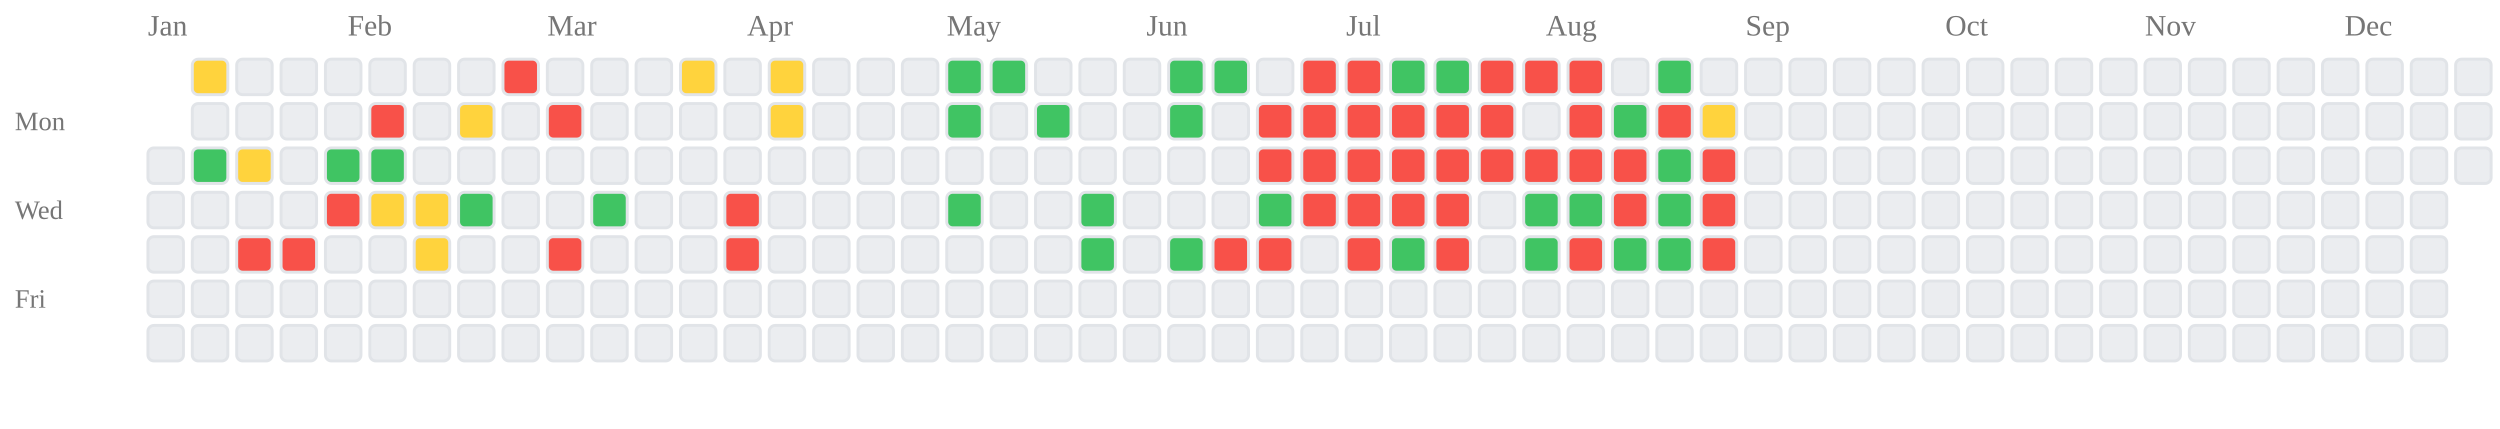
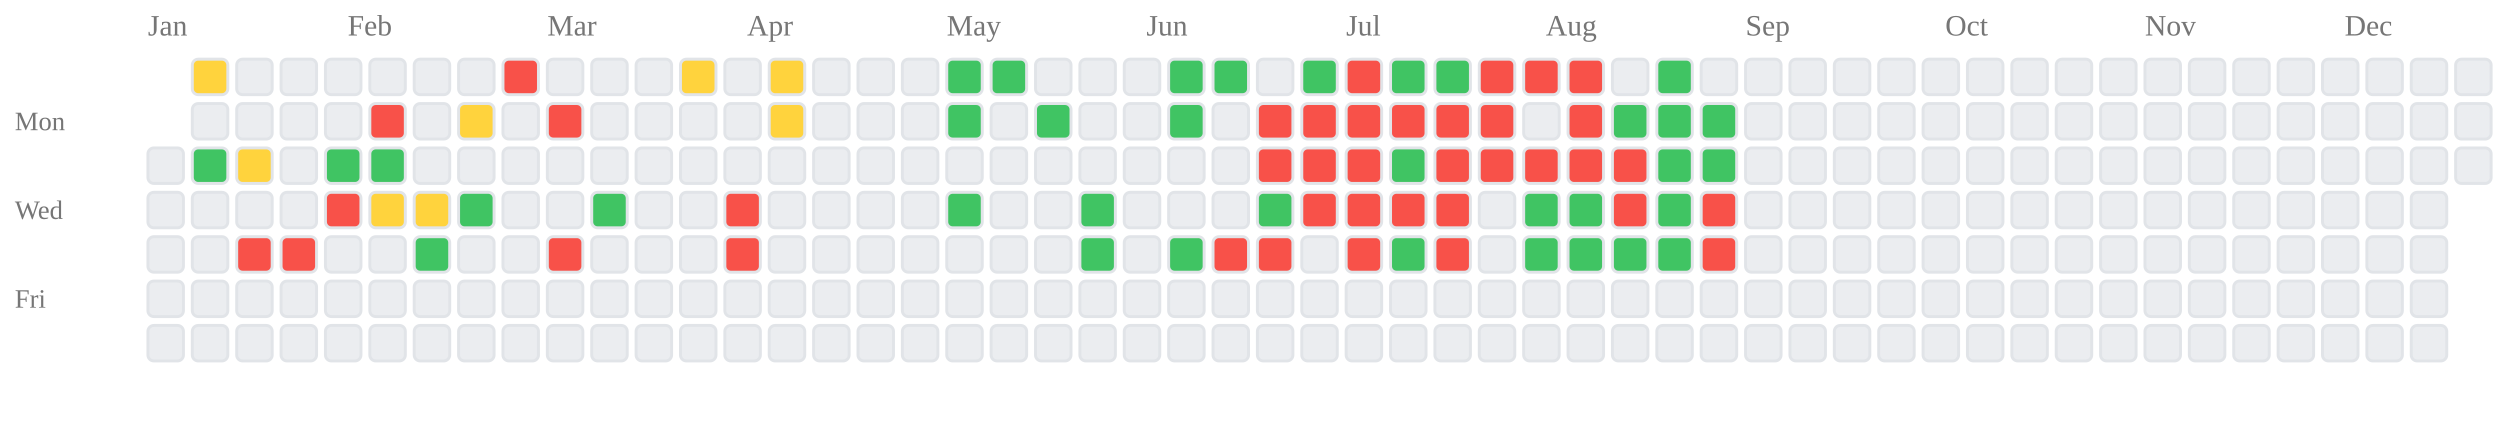
<svg xmlns="http://www.w3.org/2000/svg" width="845" height="145">
  <style>
        .month { font-size: 10px; fill: #767676; }
        .day { font-size: 9px; fill: #767676; }
        .cell { stroke: #e1e4e8; stroke-width: 1; }
        .cell-profit { fill: #40c463; }
        .cell-loss { fill: #f85149; }
        .cell-breakeven { fill: #ffd33d; }
        .cell-empty { fill: #ebedf0; }
    </style>
  <text x="50.0" y="12" class="month">Jan</text>
  <text x="117.5" y="12" class="month">Feb</text>
  <text x="185.0" y="12" class="month">Mar</text>
  <text x="252.5" y="12" class="month">Apr</text>
  <text x="320.0" y="12" class="month">May</text>
  <text x="387.5" y="12" class="month">Jun</text>
  <text x="455.0" y="12" class="month">Jul</text>
  <text x="522.5" y="12" class="month">Aug</text>
  <text x="590.0" y="12" class="month">Sep</text>
  <text x="657.5" y="12" class="month">Oct</text>
  <text x="725.0" y="12" class="month">Nov</text>
  <text x="792.5" y="12" class="month">Dec</text>
  <text x="5" y="44" class="day">Mon</text>
  <text x="5" y="74" class="day">Wed</text>
  <text x="5" y="104" class="day">Fri</text>
  <rect x="50" y="50" width="12" height="12" class="cell cell-empty" rx="2" ry="2" />
  <rect x="50" y="65" width="12" height="12" class="cell cell-empty" rx="2" ry="2" />
  <rect x="50" y="80" width="12" height="12" class="cell cell-empty" rx="2" ry="2" />
  <rect x="50" y="95" width="12" height="12" class="cell cell-empty" rx="2" ry="2" />
  <rect x="50" y="110" width="12" height="12" class="cell cell-empty" rx="2" ry="2" />
  <rect x="65" y="20" width="12" height="12" class="cell cell-breakeven" rx="2" ry="2" />
  <rect x="65" y="35" width="12" height="12" class="cell cell-empty" rx="2" ry="2" />
  <rect x="65" y="50" width="12" height="12" class="cell cell-profit" rx="2" ry="2" />
  <rect x="65" y="65" width="12" height="12" class="cell cell-empty" rx="2" ry="2" />
  <rect x="65" y="80" width="12" height="12" class="cell cell-empty" rx="2" ry="2" />
  <rect x="65" y="95" width="12" height="12" class="cell cell-empty" rx="2" ry="2" />
  <rect x="65" y="110" width="12" height="12" class="cell cell-empty" rx="2" ry="2" />
  <rect x="80" y="20" width="12" height="12" class="cell cell-empty" rx="2" ry="2" />
  <rect x="80" y="35" width="12" height="12" class="cell cell-empty" rx="2" ry="2" />
  <rect x="80" y="50" width="12" height="12" class="cell cell-breakeven" rx="2" ry="2" />
  <rect x="80" y="65" width="12" height="12" class="cell cell-empty" rx="2" ry="2" />
  <rect x="80" y="80" width="12" height="12" class="cell cell-loss" rx="2" ry="2" />
  <rect x="80" y="95" width="12" height="12" class="cell cell-empty" rx="2" ry="2" />
  <rect x="80" y="110" width="12" height="12" class="cell cell-empty" rx="2" ry="2" />
  <rect x="95" y="20" width="12" height="12" class="cell cell-empty" rx="2" ry="2" />
  <rect x="95" y="35" width="12" height="12" class="cell cell-empty" rx="2" ry="2" />
  <rect x="95" y="50" width="12" height="12" class="cell cell-empty" rx="2" ry="2" />
  <rect x="95" y="65" width="12" height="12" class="cell cell-empty" rx="2" ry="2" />
  <rect x="95" y="80" width="12" height="12" class="cell cell-loss" rx="2" ry="2" />
  <rect x="95" y="95" width="12" height="12" class="cell cell-empty" rx="2" ry="2" />
  <rect x="95" y="110" width="12" height="12" class="cell cell-empty" rx="2" ry="2" />
  <rect x="110" y="20" width="12" height="12" class="cell cell-empty" rx="2" ry="2" />
  <rect x="110" y="35" width="12" height="12" class="cell cell-empty" rx="2" ry="2" />
  <rect x="110" y="50" width="12" height="12" class="cell cell-profit" rx="2" ry="2" />
  <rect x="110" y="65" width="12" height="12" class="cell cell-loss" rx="2" ry="2" />
  <rect x="110" y="80" width="12" height="12" class="cell cell-empty" rx="2" ry="2" />
  <rect x="110" y="95" width="12" height="12" class="cell cell-empty" rx="2" ry="2" />
  <rect x="110" y="110" width="12" height="12" class="cell cell-empty" rx="2" ry="2" />
  <rect x="125" y="20" width="12" height="12" class="cell cell-empty" rx="2" ry="2" />
  <rect x="125" y="35" width="12" height="12" class="cell cell-loss" rx="2" ry="2" />
  <rect x="125" y="50" width="12" height="12" class="cell cell-profit" rx="2" ry="2" />
  <rect x="125" y="65" width="12" height="12" class="cell cell-breakeven" rx="2" ry="2" />
  <rect x="125" y="80" width="12" height="12" class="cell cell-empty" rx="2" ry="2" />
  <rect x="125" y="95" width="12" height="12" class="cell cell-empty" rx="2" ry="2" />
  <rect x="125" y="110" width="12" height="12" class="cell cell-empty" rx="2" ry="2" />
  <rect x="140" y="20" width="12" height="12" class="cell cell-empty" rx="2" ry="2" />
  <rect x="140" y="35" width="12" height="12" class="cell cell-empty" rx="2" ry="2" />
  <rect x="140" y="50" width="12" height="12" class="cell cell-empty" rx="2" ry="2" />
  <rect x="140" y="65" width="12" height="12" class="cell cell-breakeven" rx="2" ry="2" />
-   <rect x="140" y="80" width="12" height="12" class="cell cell-breakeven" rx="2" ry="2" />
+   <rect x="140" y="80" width="12" height="12" class="cell cell-profit" rx="2" ry="2" />
  <rect x="140" y="95" width="12" height="12" class="cell cell-empty" rx="2" ry="2" />
  <rect x="140" y="110" width="12" height="12" class="cell cell-empty" rx="2" ry="2" />
  <rect x="155" y="20" width="12" height="12" class="cell cell-empty" rx="2" ry="2" />
  <rect x="155" y="35" width="12" height="12" class="cell cell-breakeven" rx="2" ry="2" />
  <rect x="155" y="50" width="12" height="12" class="cell cell-empty" rx="2" ry="2" />
  <rect x="155" y="65" width="12" height="12" class="cell cell-profit" rx="2" ry="2" />
  <rect x="155" y="80" width="12" height="12" class="cell cell-empty" rx="2" ry="2" />
  <rect x="155" y="95" width="12" height="12" class="cell cell-empty" rx="2" ry="2" />
  <rect x="155" y="110" width="12" height="12" class="cell cell-empty" rx="2" ry="2" />
  <rect x="170" y="20" width="12" height="12" class="cell cell-loss" rx="2" ry="2" />
  <rect x="170" y="35" width="12" height="12" class="cell cell-empty" rx="2" ry="2" />
  <rect x="170" y="50" width="12" height="12" class="cell cell-empty" rx="2" ry="2" />
  <rect x="170" y="65" width="12" height="12" class="cell cell-empty" rx="2" ry="2" />
  <rect x="170" y="80" width="12" height="12" class="cell cell-empty" rx="2" ry="2" />
  <rect x="170" y="95" width="12" height="12" class="cell cell-empty" rx="2" ry="2" />
  <rect x="170" y="110" width="12" height="12" class="cell cell-empty" rx="2" ry="2" />
  <rect x="185" y="20" width="12" height="12" class="cell cell-empty" rx="2" ry="2" />
  <rect x="185" y="35" width="12" height="12" class="cell cell-loss" rx="2" ry="2" />
  <rect x="185" y="50" width="12" height="12" class="cell cell-empty" rx="2" ry="2" />
  <rect x="185" y="65" width="12" height="12" class="cell cell-empty" rx="2" ry="2" />
  <rect x="185" y="80" width="12" height="12" class="cell cell-loss" rx="2" ry="2" />
  <rect x="185" y="95" width="12" height="12" class="cell cell-empty" rx="2" ry="2" />
  <rect x="185" y="110" width="12" height="12" class="cell cell-empty" rx="2" ry="2" />
  <rect x="200" y="20" width="12" height="12" class="cell cell-empty" rx="2" ry="2" />
  <rect x="200" y="35" width="12" height="12" class="cell cell-empty" rx="2" ry="2" />
  <rect x="200" y="50" width="12" height="12" class="cell cell-empty" rx="2" ry="2" />
  <rect x="200" y="65" width="12" height="12" class="cell cell-profit" rx="2" ry="2" />
  <rect x="200" y="80" width="12" height="12" class="cell cell-empty" rx="2" ry="2" />
  <rect x="200" y="95" width="12" height="12" class="cell cell-empty" rx="2" ry="2" />
  <rect x="200" y="110" width="12" height="12" class="cell cell-empty" rx="2" ry="2" />
  <rect x="215" y="20" width="12" height="12" class="cell cell-empty" rx="2" ry="2" />
  <rect x="215" y="35" width="12" height="12" class="cell cell-empty" rx="2" ry="2" />
  <rect x="215" y="50" width="12" height="12" class="cell cell-empty" rx="2" ry="2" />
  <rect x="215" y="65" width="12" height="12" class="cell cell-empty" rx="2" ry="2" />
  <rect x="215" y="80" width="12" height="12" class="cell cell-empty" rx="2" ry="2" />
  <rect x="215" y="95" width="12" height="12" class="cell cell-empty" rx="2" ry="2" />
  <rect x="215" y="110" width="12" height="12" class="cell cell-empty" rx="2" ry="2" />
  <rect x="230" y="20" width="12" height="12" class="cell cell-breakeven" rx="2" ry="2" />
  <rect x="230" y="35" width="12" height="12" class="cell cell-empty" rx="2" ry="2" />
  <rect x="230" y="50" width="12" height="12" class="cell cell-empty" rx="2" ry="2" />
  <rect x="230" y="65" width="12" height="12" class="cell cell-empty" rx="2" ry="2" />
  <rect x="230" y="80" width="12" height="12" class="cell cell-empty" rx="2" ry="2" />
  <rect x="230" y="95" width="12" height="12" class="cell cell-empty" rx="2" ry="2" />
  <rect x="230" y="110" width="12" height="12" class="cell cell-empty" rx="2" ry="2" />
  <rect x="245" y="20" width="12" height="12" class="cell cell-empty" rx="2" ry="2" />
  <rect x="245" y="35" width="12" height="12" class="cell cell-empty" rx="2" ry="2" />
  <rect x="245" y="50" width="12" height="12" class="cell cell-empty" rx="2" ry="2" />
  <rect x="245" y="65" width="12" height="12" class="cell cell-loss" rx="2" ry="2" />
  <rect x="245" y="80" width="12" height="12" class="cell cell-loss" rx="2" ry="2" />
  <rect x="245" y="95" width="12" height="12" class="cell cell-empty" rx="2" ry="2" />
  <rect x="245" y="110" width="12" height="12" class="cell cell-empty" rx="2" ry="2" />
  <rect x="260" y="20" width="12" height="12" class="cell cell-breakeven" rx="2" ry="2" />
  <rect x="260" y="35" width="12" height="12" class="cell cell-breakeven" rx="2" ry="2" />
  <rect x="260" y="50" width="12" height="12" class="cell cell-empty" rx="2" ry="2" />
  <rect x="260" y="65" width="12" height="12" class="cell cell-empty" rx="2" ry="2" />
  <rect x="260" y="80" width="12" height="12" class="cell cell-empty" rx="2" ry="2" />
  <rect x="260" y="95" width="12" height="12" class="cell cell-empty" rx="2" ry="2" />
  <rect x="260" y="110" width="12" height="12" class="cell cell-empty" rx="2" ry="2" />
  <rect x="275" y="20" width="12" height="12" class="cell cell-empty" rx="2" ry="2" />
  <rect x="275" y="35" width="12" height="12" class="cell cell-empty" rx="2" ry="2" />
  <rect x="275" y="50" width="12" height="12" class="cell cell-empty" rx="2" ry="2" />
  <rect x="275" y="65" width="12" height="12" class="cell cell-empty" rx="2" ry="2" />
  <rect x="275" y="80" width="12" height="12" class="cell cell-empty" rx="2" ry="2" />
  <rect x="275" y="95" width="12" height="12" class="cell cell-empty" rx="2" ry="2" />
  <rect x="275" y="110" width="12" height="12" class="cell cell-empty" rx="2" ry="2" />
  <rect x="290" y="20" width="12" height="12" class="cell cell-empty" rx="2" ry="2" />
  <rect x="290" y="35" width="12" height="12" class="cell cell-empty" rx="2" ry="2" />
  <rect x="290" y="50" width="12" height="12" class="cell cell-empty" rx="2" ry="2" />
  <rect x="290" y="65" width="12" height="12" class="cell cell-empty" rx="2" ry="2" />
  <rect x="290" y="80" width="12" height="12" class="cell cell-empty" rx="2" ry="2" />
  <rect x="290" y="95" width="12" height="12" class="cell cell-empty" rx="2" ry="2" />
  <rect x="290" y="110" width="12" height="12" class="cell cell-empty" rx="2" ry="2" />
  <rect x="305" y="20" width="12" height="12" class="cell cell-empty" rx="2" ry="2" />
  <rect x="305" y="35" width="12" height="12" class="cell cell-empty" rx="2" ry="2" />
  <rect x="305" y="50" width="12" height="12" class="cell cell-empty" rx="2" ry="2" />
  <rect x="305" y="65" width="12" height="12" class="cell cell-empty" rx="2" ry="2" />
  <rect x="305" y="80" width="12" height="12" class="cell cell-empty" rx="2" ry="2" />
  <rect x="305" y="95" width="12" height="12" class="cell cell-empty" rx="2" ry="2" />
  <rect x="305" y="110" width="12" height="12" class="cell cell-empty" rx="2" ry="2" />
  <rect x="320" y="20" width="12" height="12" class="cell cell-profit" rx="2" ry="2" />
  <rect x="320" y="35" width="12" height="12" class="cell cell-profit" rx="2" ry="2" />
  <rect x="320" y="50" width="12" height="12" class="cell cell-empty" rx="2" ry="2" />
  <rect x="320" y="65" width="12" height="12" class="cell cell-profit" rx="2" ry="2" />
  <rect x="320" y="80" width="12" height="12" class="cell cell-empty" rx="2" ry="2" />
  <rect x="320" y="95" width="12" height="12" class="cell cell-empty" rx="2" ry="2" />
  <rect x="320" y="110" width="12" height="12" class="cell cell-empty" rx="2" ry="2" />
  <rect x="335" y="20" width="12" height="12" class="cell cell-profit" rx="2" ry="2" />
  <rect x="335" y="35" width="12" height="12" class="cell cell-empty" rx="2" ry="2" />
  <rect x="335" y="50" width="12" height="12" class="cell cell-empty" rx="2" ry="2" />
  <rect x="335" y="65" width="12" height="12" class="cell cell-empty" rx="2" ry="2" />
  <rect x="335" y="80" width="12" height="12" class="cell cell-empty" rx="2" ry="2" />
  <rect x="335" y="95" width="12" height="12" class="cell cell-empty" rx="2" ry="2" />
  <rect x="335" y="110" width="12" height="12" class="cell cell-empty" rx="2" ry="2" />
  <rect x="350" y="20" width="12" height="12" class="cell cell-empty" rx="2" ry="2" />
  <rect x="350" y="35" width="12" height="12" class="cell cell-profit" rx="2" ry="2" />
  <rect x="350" y="50" width="12" height="12" class="cell cell-empty" rx="2" ry="2" />
  <rect x="350" y="65" width="12" height="12" class="cell cell-empty" rx="2" ry="2" />
  <rect x="350" y="80" width="12" height="12" class="cell cell-empty" rx="2" ry="2" />
  <rect x="350" y="95" width="12" height="12" class="cell cell-empty" rx="2" ry="2" />
  <rect x="350" y="110" width="12" height="12" class="cell cell-empty" rx="2" ry="2" />
  <rect x="365" y="20" width="12" height="12" class="cell cell-empty" rx="2" ry="2" />
  <rect x="365" y="35" width="12" height="12" class="cell cell-empty" rx="2" ry="2" />
  <rect x="365" y="50" width="12" height="12" class="cell cell-empty" rx="2" ry="2" />
  <rect x="365" y="65" width="12" height="12" class="cell cell-profit" rx="2" ry="2" />
  <rect x="365" y="80" width="12" height="12" class="cell cell-profit" rx="2" ry="2" />
  <rect x="365" y="95" width="12" height="12" class="cell cell-empty" rx="2" ry="2" />
  <rect x="365" y="110" width="12" height="12" class="cell cell-empty" rx="2" ry="2" />
  <rect x="380" y="20" width="12" height="12" class="cell cell-empty" rx="2" ry="2" />
  <rect x="380" y="35" width="12" height="12" class="cell cell-empty" rx="2" ry="2" />
  <rect x="380" y="50" width="12" height="12" class="cell cell-empty" rx="2" ry="2" />
  <rect x="380" y="65" width="12" height="12" class="cell cell-empty" rx="2" ry="2" />
  <rect x="380" y="80" width="12" height="12" class="cell cell-empty" rx="2" ry="2" />
  <rect x="380" y="95" width="12" height="12" class="cell cell-empty" rx="2" ry="2" />
  <rect x="380" y="110" width="12" height="12" class="cell cell-empty" rx="2" ry="2" />
  <rect x="395" y="20" width="12" height="12" class="cell cell-profit" rx="2" ry="2" />
  <rect x="395" y="35" width="12" height="12" class="cell cell-profit" rx="2" ry="2" />
  <rect x="395" y="50" width="12" height="12" class="cell cell-empty" rx="2" ry="2" />
  <rect x="395" y="65" width="12" height="12" class="cell cell-empty" rx="2" ry="2" />
  <rect x="395" y="80" width="12" height="12" class="cell cell-profit" rx="2" ry="2" />
  <rect x="395" y="95" width="12" height="12" class="cell cell-empty" rx="2" ry="2" />
  <rect x="395" y="110" width="12" height="12" class="cell cell-empty" rx="2" ry="2" />
  <rect x="410" y="20" width="12" height="12" class="cell cell-profit" rx="2" ry="2" />
  <rect x="410" y="35" width="12" height="12" class="cell cell-empty" rx="2" ry="2" />
  <rect x="410" y="50" width="12" height="12" class="cell cell-empty" rx="2" ry="2" />
  <rect x="410" y="65" width="12" height="12" class="cell cell-empty" rx="2" ry="2" />
  <rect x="410" y="80" width="12" height="12" class="cell cell-loss" rx="2" ry="2" />
  <rect x="410" y="95" width="12" height="12" class="cell cell-empty" rx="2" ry="2" />
  <rect x="410" y="110" width="12" height="12" class="cell cell-empty" rx="2" ry="2" />
  <rect x="425" y="20" width="12" height="12" class="cell cell-empty" rx="2" ry="2" />
  <rect x="425" y="35" width="12" height="12" class="cell cell-loss" rx="2" ry="2" />
  <rect x="425" y="50" width="12" height="12" class="cell cell-loss" rx="2" ry="2" />
  <rect x="425" y="65" width="12" height="12" class="cell cell-profit" rx="2" ry="2" />
  <rect x="425" y="80" width="12" height="12" class="cell cell-loss" rx="2" ry="2" />
  <rect x="425" y="95" width="12" height="12" class="cell cell-empty" rx="2" ry="2" />
  <rect x="425" y="110" width="12" height="12" class="cell cell-empty" rx="2" ry="2" />
-   <rect x="440" y="20" width="12" height="12" class="cell cell-loss" rx="2" ry="2" />
+   <rect x="440" y="20" width="12" height="12" class="cell cell-profit" rx="2" ry="2" />
  <rect x="440" y="35" width="12" height="12" class="cell cell-loss" rx="2" ry="2" />
  <rect x="440" y="50" width="12" height="12" class="cell cell-loss" rx="2" ry="2" />
  <rect x="440" y="65" width="12" height="12" class="cell cell-loss" rx="2" ry="2" />
  <rect x="440" y="80" width="12" height="12" class="cell cell-empty" rx="2" ry="2" />
  <rect x="440" y="95" width="12" height="12" class="cell cell-empty" rx="2" ry="2" />
  <rect x="440" y="110" width="12" height="12" class="cell cell-empty" rx="2" ry="2" />
  <rect x="455" y="20" width="12" height="12" class="cell cell-loss" rx="2" ry="2" />
  <rect x="455" y="35" width="12" height="12" class="cell cell-loss" rx="2" ry="2" />
  <rect x="455" y="50" width="12" height="12" class="cell cell-loss" rx="2" ry="2" />
  <rect x="455" y="65" width="12" height="12" class="cell cell-loss" rx="2" ry="2" />
  <rect x="455" y="80" width="12" height="12" class="cell cell-loss" rx="2" ry="2" />
  <rect x="455" y="95" width="12" height="12" class="cell cell-empty" rx="2" ry="2" />
  <rect x="455" y="110" width="12" height="12" class="cell cell-empty" rx="2" ry="2" />
  <rect x="470" y="20" width="12" height="12" class="cell cell-profit" rx="2" ry="2" />
  <rect x="470" y="35" width="12" height="12" class="cell cell-loss" rx="2" ry="2" />
-   <rect x="470" y="50" width="12" height="12" class="cell cell-loss" rx="2" ry="2" />
+   <rect x="470" y="50" width="12" height="12" class="cell cell-profit" rx="2" ry="2" />
  <rect x="470" y="65" width="12" height="12" class="cell cell-loss" rx="2" ry="2" />
  <rect x="470" y="80" width="12" height="12" class="cell cell-profit" rx="2" ry="2" />
  <rect x="470" y="95" width="12" height="12" class="cell cell-empty" rx="2" ry="2" />
  <rect x="470" y="110" width="12" height="12" class="cell cell-empty" rx="2" ry="2" />
  <rect x="485" y="20" width="12" height="12" class="cell cell-profit" rx="2" ry="2" />
  <rect x="485" y="35" width="12" height="12" class="cell cell-loss" rx="2" ry="2" />
  <rect x="485" y="50" width="12" height="12" class="cell cell-loss" rx="2" ry="2" />
  <rect x="485" y="65" width="12" height="12" class="cell cell-loss" rx="2" ry="2" />
  <rect x="485" y="80" width="12" height="12" class="cell cell-loss" rx="2" ry="2" />
  <rect x="485" y="95" width="12" height="12" class="cell cell-empty" rx="2" ry="2" />
  <rect x="485" y="110" width="12" height="12" class="cell cell-empty" rx="2" ry="2" />
  <rect x="500" y="20" width="12" height="12" class="cell cell-loss" rx="2" ry="2" />
  <rect x="500" y="35" width="12" height="12" class="cell cell-loss" rx="2" ry="2" />
  <rect x="500" y="50" width="12" height="12" class="cell cell-loss" rx="2" ry="2" />
  <rect x="500" y="65" width="12" height="12" class="cell cell-empty" rx="2" ry="2" />
  <rect x="500" y="80" width="12" height="12" class="cell cell-empty" rx="2" ry="2" />
  <rect x="500" y="95" width="12" height="12" class="cell cell-empty" rx="2" ry="2" />
  <rect x="500" y="110" width="12" height="12" class="cell cell-empty" rx="2" ry="2" />
  <rect x="515" y="20" width="12" height="12" class="cell cell-loss" rx="2" ry="2" />
  <rect x="515" y="35" width="12" height="12" class="cell cell-empty" rx="2" ry="2" />
  <rect x="515" y="50" width="12" height="12" class="cell cell-loss" rx="2" ry="2" />
  <rect x="515" y="65" width="12" height="12" class="cell cell-profit" rx="2" ry="2" />
  <rect x="515" y="80" width="12" height="12" class="cell cell-profit" rx="2" ry="2" />
  <rect x="515" y="95" width="12" height="12" class="cell cell-empty" rx="2" ry="2" />
  <rect x="515" y="110" width="12" height="12" class="cell cell-empty" rx="2" ry="2" />
  <rect x="530" y="20" width="12" height="12" class="cell cell-loss" rx="2" ry="2" />
  <rect x="530" y="35" width="12" height="12" class="cell cell-loss" rx="2" ry="2" />
  <rect x="530" y="50" width="12" height="12" class="cell cell-loss" rx="2" ry="2" />
  <rect x="530" y="65" width="12" height="12" class="cell cell-profit" rx="2" ry="2" />
-   <rect x="530" y="80" width="12" height="12" class="cell cell-loss" rx="2" ry="2" />
+   <rect x="530" y="80" width="12" height="12" class="cell cell-profit" rx="2" ry="2" />
  <rect x="530" y="95" width="12" height="12" class="cell cell-empty" rx="2" ry="2" />
  <rect x="530" y="110" width="12" height="12" class="cell cell-empty" rx="2" ry="2" />
  <rect x="545" y="20" width="12" height="12" class="cell cell-empty" rx="2" ry="2" />
  <rect x="545" y="35" width="12" height="12" class="cell cell-profit" rx="2" ry="2" />
  <rect x="545" y="50" width="12" height="12" class="cell cell-loss" rx="2" ry="2" />
  <rect x="545" y="65" width="12" height="12" class="cell cell-loss" rx="2" ry="2" />
  <rect x="545" y="80" width="12" height="12" class="cell cell-profit" rx="2" ry="2" />
  <rect x="545" y="95" width="12" height="12" class="cell cell-empty" rx="2" ry="2" />
  <rect x="545" y="110" width="12" height="12" class="cell cell-empty" rx="2" ry="2" />
  <rect x="560" y="20" width="12" height="12" class="cell cell-profit" rx="2" ry="2" />
-   <rect x="560" y="35" width="12" height="12" class="cell cell-loss" rx="2" ry="2" />
+   <rect x="560" y="35" width="12" height="12" class="cell cell-profit" rx="2" ry="2" />
  <rect x="560" y="50" width="12" height="12" class="cell cell-profit" rx="2" ry="2" />
  <rect x="560" y="65" width="12" height="12" class="cell cell-profit" rx="2" ry="2" />
  <rect x="560" y="80" width="12" height="12" class="cell cell-profit" rx="2" ry="2" />
  <rect x="560" y="95" width="12" height="12" class="cell cell-empty" rx="2" ry="2" />
  <rect x="560" y="110" width="12" height="12" class="cell cell-empty" rx="2" ry="2" />
  <rect x="575" y="20" width="12" height="12" class="cell cell-empty" rx="2" ry="2" />
-   <rect x="575" y="35" width="12" height="12" class="cell cell-breakeven" rx="2" ry="2" />
-   <rect x="575" y="50" width="12" height="12" class="cell cell-loss" rx="2" ry="2" />
+   <rect x="575" y="35" width="12" height="12" class="cell cell-profit" rx="2" ry="2" />
+   <rect x="575" y="50" width="12" height="12" class="cell cell-profit" rx="2" ry="2" />
  <rect x="575" y="65" width="12" height="12" class="cell cell-loss" rx="2" ry="2" />
  <rect x="575" y="80" width="12" height="12" class="cell cell-loss" rx="2" ry="2" />
  <rect x="575" y="95" width="12" height="12" class="cell cell-empty" rx="2" ry="2" />
  <rect x="575" y="110" width="12" height="12" class="cell cell-empty" rx="2" ry="2" />
  <rect x="590" y="20" width="12" height="12" class="cell cell-empty" rx="2" ry="2" />
  <rect x="590" y="35" width="12" height="12" class="cell cell-empty" rx="2" ry="2" />
  <rect x="590" y="50" width="12" height="12" class="cell cell-empty" rx="2" ry="2" />
  <rect x="590" y="65" width="12" height="12" class="cell cell-empty" rx="2" ry="2" />
  <rect x="590" y="80" width="12" height="12" class="cell cell-empty" rx="2" ry="2" />
  <rect x="590" y="95" width="12" height="12" class="cell cell-empty" rx="2" ry="2" />
  <rect x="590" y="110" width="12" height="12" class="cell cell-empty" rx="2" ry="2" />
  <rect x="605" y="20" width="12" height="12" class="cell cell-empty" rx="2" ry="2" />
  <rect x="605" y="35" width="12" height="12" class="cell cell-empty" rx="2" ry="2" />
  <rect x="605" y="50" width="12" height="12" class="cell cell-empty" rx="2" ry="2" />
  <rect x="605" y="65" width="12" height="12" class="cell cell-empty" rx="2" ry="2" />
  <rect x="605" y="80" width="12" height="12" class="cell cell-empty" rx="2" ry="2" />
  <rect x="605" y="95" width="12" height="12" class="cell cell-empty" rx="2" ry="2" />
  <rect x="605" y="110" width="12" height="12" class="cell cell-empty" rx="2" ry="2" />
  <rect x="620" y="20" width="12" height="12" class="cell cell-empty" rx="2" ry="2" />
  <rect x="620" y="35" width="12" height="12" class="cell cell-empty" rx="2" ry="2" />
  <rect x="620" y="50" width="12" height="12" class="cell cell-empty" rx="2" ry="2" />
  <rect x="620" y="65" width="12" height="12" class="cell cell-empty" rx="2" ry="2" />
  <rect x="620" y="80" width="12" height="12" class="cell cell-empty" rx="2" ry="2" />
  <rect x="620" y="95" width="12" height="12" class="cell cell-empty" rx="2" ry="2" />
  <rect x="620" y="110" width="12" height="12" class="cell cell-empty" rx="2" ry="2" />
  <rect x="635" y="20" width="12" height="12" class="cell cell-empty" rx="2" ry="2" />
  <rect x="635" y="35" width="12" height="12" class="cell cell-empty" rx="2" ry="2" />
  <rect x="635" y="50" width="12" height="12" class="cell cell-empty" rx="2" ry="2" />
  <rect x="635" y="65" width="12" height="12" class="cell cell-empty" rx="2" ry="2" />
  <rect x="635" y="80" width="12" height="12" class="cell cell-empty" rx="2" ry="2" />
  <rect x="635" y="95" width="12" height="12" class="cell cell-empty" rx="2" ry="2" />
  <rect x="635" y="110" width="12" height="12" class="cell cell-empty" rx="2" ry="2" />
  <rect x="650" y="20" width="12" height="12" class="cell cell-empty" rx="2" ry="2" />
  <rect x="650" y="35" width="12" height="12" class="cell cell-empty" rx="2" ry="2" />
  <rect x="650" y="50" width="12" height="12" class="cell cell-empty" rx="2" ry="2" />
  <rect x="650" y="65" width="12" height="12" class="cell cell-empty" rx="2" ry="2" />
  <rect x="650" y="80" width="12" height="12" class="cell cell-empty" rx="2" ry="2" />
  <rect x="650" y="95" width="12" height="12" class="cell cell-empty" rx="2" ry="2" />
  <rect x="650" y="110" width="12" height="12" class="cell cell-empty" rx="2" ry="2" />
  <rect x="665" y="20" width="12" height="12" class="cell cell-empty" rx="2" ry="2" />
  <rect x="665" y="35" width="12" height="12" class="cell cell-empty" rx="2" ry="2" />
  <rect x="665" y="50" width="12" height="12" class="cell cell-empty" rx="2" ry="2" />
  <rect x="665" y="65" width="12" height="12" class="cell cell-empty" rx="2" ry="2" />
  <rect x="665" y="80" width="12" height="12" class="cell cell-empty" rx="2" ry="2" />
  <rect x="665" y="95" width="12" height="12" class="cell cell-empty" rx="2" ry="2" />
  <rect x="665" y="110" width="12" height="12" class="cell cell-empty" rx="2" ry="2" />
  <rect x="680" y="20" width="12" height="12" class="cell cell-empty" rx="2" ry="2" />
  <rect x="680" y="35" width="12" height="12" class="cell cell-empty" rx="2" ry="2" />
  <rect x="680" y="50" width="12" height="12" class="cell cell-empty" rx="2" ry="2" />
  <rect x="680" y="65" width="12" height="12" class="cell cell-empty" rx="2" ry="2" />
  <rect x="680" y="80" width="12" height="12" class="cell cell-empty" rx="2" ry="2" />
  <rect x="680" y="95" width="12" height="12" class="cell cell-empty" rx="2" ry="2" />
  <rect x="680" y="110" width="12" height="12" class="cell cell-empty" rx="2" ry="2" />
  <rect x="695" y="20" width="12" height="12" class="cell cell-empty" rx="2" ry="2" />
  <rect x="695" y="35" width="12" height="12" class="cell cell-empty" rx="2" ry="2" />
  <rect x="695" y="50" width="12" height="12" class="cell cell-empty" rx="2" ry="2" />
  <rect x="695" y="65" width="12" height="12" class="cell cell-empty" rx="2" ry="2" />
  <rect x="695" y="80" width="12" height="12" class="cell cell-empty" rx="2" ry="2" />
  <rect x="695" y="95" width="12" height="12" class="cell cell-empty" rx="2" ry="2" />
  <rect x="695" y="110" width="12" height="12" class="cell cell-empty" rx="2" ry="2" />
  <rect x="710" y="20" width="12" height="12" class="cell cell-empty" rx="2" ry="2" />
  <rect x="710" y="35" width="12" height="12" class="cell cell-empty" rx="2" ry="2" />
  <rect x="710" y="50" width="12" height="12" class="cell cell-empty" rx="2" ry="2" />
  <rect x="710" y="65" width="12" height="12" class="cell cell-empty" rx="2" ry="2" />
  <rect x="710" y="80" width="12" height="12" class="cell cell-empty" rx="2" ry="2" />
  <rect x="710" y="95" width="12" height="12" class="cell cell-empty" rx="2" ry="2" />
  <rect x="710" y="110" width="12" height="12" class="cell cell-empty" rx="2" ry="2" />
  <rect x="725" y="20" width="12" height="12" class="cell cell-empty" rx="2" ry="2" />
  <rect x="725" y="35" width="12" height="12" class="cell cell-empty" rx="2" ry="2" />
  <rect x="725" y="50" width="12" height="12" class="cell cell-empty" rx="2" ry="2" />
  <rect x="725" y="65" width="12" height="12" class="cell cell-empty" rx="2" ry="2" />
  <rect x="725" y="80" width="12" height="12" class="cell cell-empty" rx="2" ry="2" />
  <rect x="725" y="95" width="12" height="12" class="cell cell-empty" rx="2" ry="2" />
  <rect x="725" y="110" width="12" height="12" class="cell cell-empty" rx="2" ry="2" />
  <rect x="740" y="20" width="12" height="12" class="cell cell-empty" rx="2" ry="2" />
  <rect x="740" y="35" width="12" height="12" class="cell cell-empty" rx="2" ry="2" />
  <rect x="740" y="50" width="12" height="12" class="cell cell-empty" rx="2" ry="2" />
  <rect x="740" y="65" width="12" height="12" class="cell cell-empty" rx="2" ry="2" />
  <rect x="740" y="80" width="12" height="12" class="cell cell-empty" rx="2" ry="2" />
  <rect x="740" y="95" width="12" height="12" class="cell cell-empty" rx="2" ry="2" />
  <rect x="740" y="110" width="12" height="12" class="cell cell-empty" rx="2" ry="2" />
  <rect x="755" y="20" width="12" height="12" class="cell cell-empty" rx="2" ry="2" />
  <rect x="755" y="35" width="12" height="12" class="cell cell-empty" rx="2" ry="2" />
  <rect x="755" y="50" width="12" height="12" class="cell cell-empty" rx="2" ry="2" />
  <rect x="755" y="65" width="12" height="12" class="cell cell-empty" rx="2" ry="2" />
  <rect x="755" y="80" width="12" height="12" class="cell cell-empty" rx="2" ry="2" />
  <rect x="755" y="95" width="12" height="12" class="cell cell-empty" rx="2" ry="2" />
  <rect x="755" y="110" width="12" height="12" class="cell cell-empty" rx="2" ry="2" />
  <rect x="770" y="20" width="12" height="12" class="cell cell-empty" rx="2" ry="2" />
  <rect x="770" y="35" width="12" height="12" class="cell cell-empty" rx="2" ry="2" />
  <rect x="770" y="50" width="12" height="12" class="cell cell-empty" rx="2" ry="2" />
  <rect x="770" y="65" width="12" height="12" class="cell cell-empty" rx="2" ry="2" />
  <rect x="770" y="80" width="12" height="12" class="cell cell-empty" rx="2" ry="2" />
  <rect x="770" y="95" width="12" height="12" class="cell cell-empty" rx="2" ry="2" />
  <rect x="770" y="110" width="12" height="12" class="cell cell-empty" rx="2" ry="2" />
  <rect x="785" y="20" width="12" height="12" class="cell cell-empty" rx="2" ry="2" />
  <rect x="785" y="35" width="12" height="12" class="cell cell-empty" rx="2" ry="2" />
  <rect x="785" y="50" width="12" height="12" class="cell cell-empty" rx="2" ry="2" />
  <rect x="785" y="65" width="12" height="12" class="cell cell-empty" rx="2" ry="2" />
  <rect x="785" y="80" width="12" height="12" class="cell cell-empty" rx="2" ry="2" />
  <rect x="785" y="95" width="12" height="12" class="cell cell-empty" rx="2" ry="2" />
  <rect x="785" y="110" width="12" height="12" class="cell cell-empty" rx="2" ry="2" />
  <rect x="800" y="20" width="12" height="12" class="cell cell-empty" rx="2" ry="2" />
  <rect x="800" y="35" width="12" height="12" class="cell cell-empty" rx="2" ry="2" />
  <rect x="800" y="50" width="12" height="12" class="cell cell-empty" rx="2" ry="2" />
  <rect x="800" y="65" width="12" height="12" class="cell cell-empty" rx="2" ry="2" />
  <rect x="800" y="80" width="12" height="12" class="cell cell-empty" rx="2" ry="2" />
  <rect x="800" y="95" width="12" height="12" class="cell cell-empty" rx="2" ry="2" />
  <rect x="800" y="110" width="12" height="12" class="cell cell-empty" rx="2" ry="2" />
  <rect x="815" y="20" width="12" height="12" class="cell cell-empty" rx="2" ry="2" />
  <rect x="815" y="35" width="12" height="12" class="cell cell-empty" rx="2" ry="2" />
  <rect x="815" y="50" width="12" height="12" class="cell cell-empty" rx="2" ry="2" />
  <rect x="815" y="65" width="12" height="12" class="cell cell-empty" rx="2" ry="2" />
  <rect x="815" y="80" width="12" height="12" class="cell cell-empty" rx="2" ry="2" />
  <rect x="815" y="95" width="12" height="12" class="cell cell-empty" rx="2" ry="2" />
  <rect x="815" y="110" width="12" height="12" class="cell cell-empty" rx="2" ry="2" />
  <rect x="830" y="20" width="12" height="12" class="cell cell-empty" rx="2" ry="2" />
  <rect x="830" y="35" width="12" height="12" class="cell cell-empty" rx="2" ry="2" />
  <rect x="830" y="50" width="12" height="12" class="cell cell-empty" rx="2" ry="2" />
</svg>
